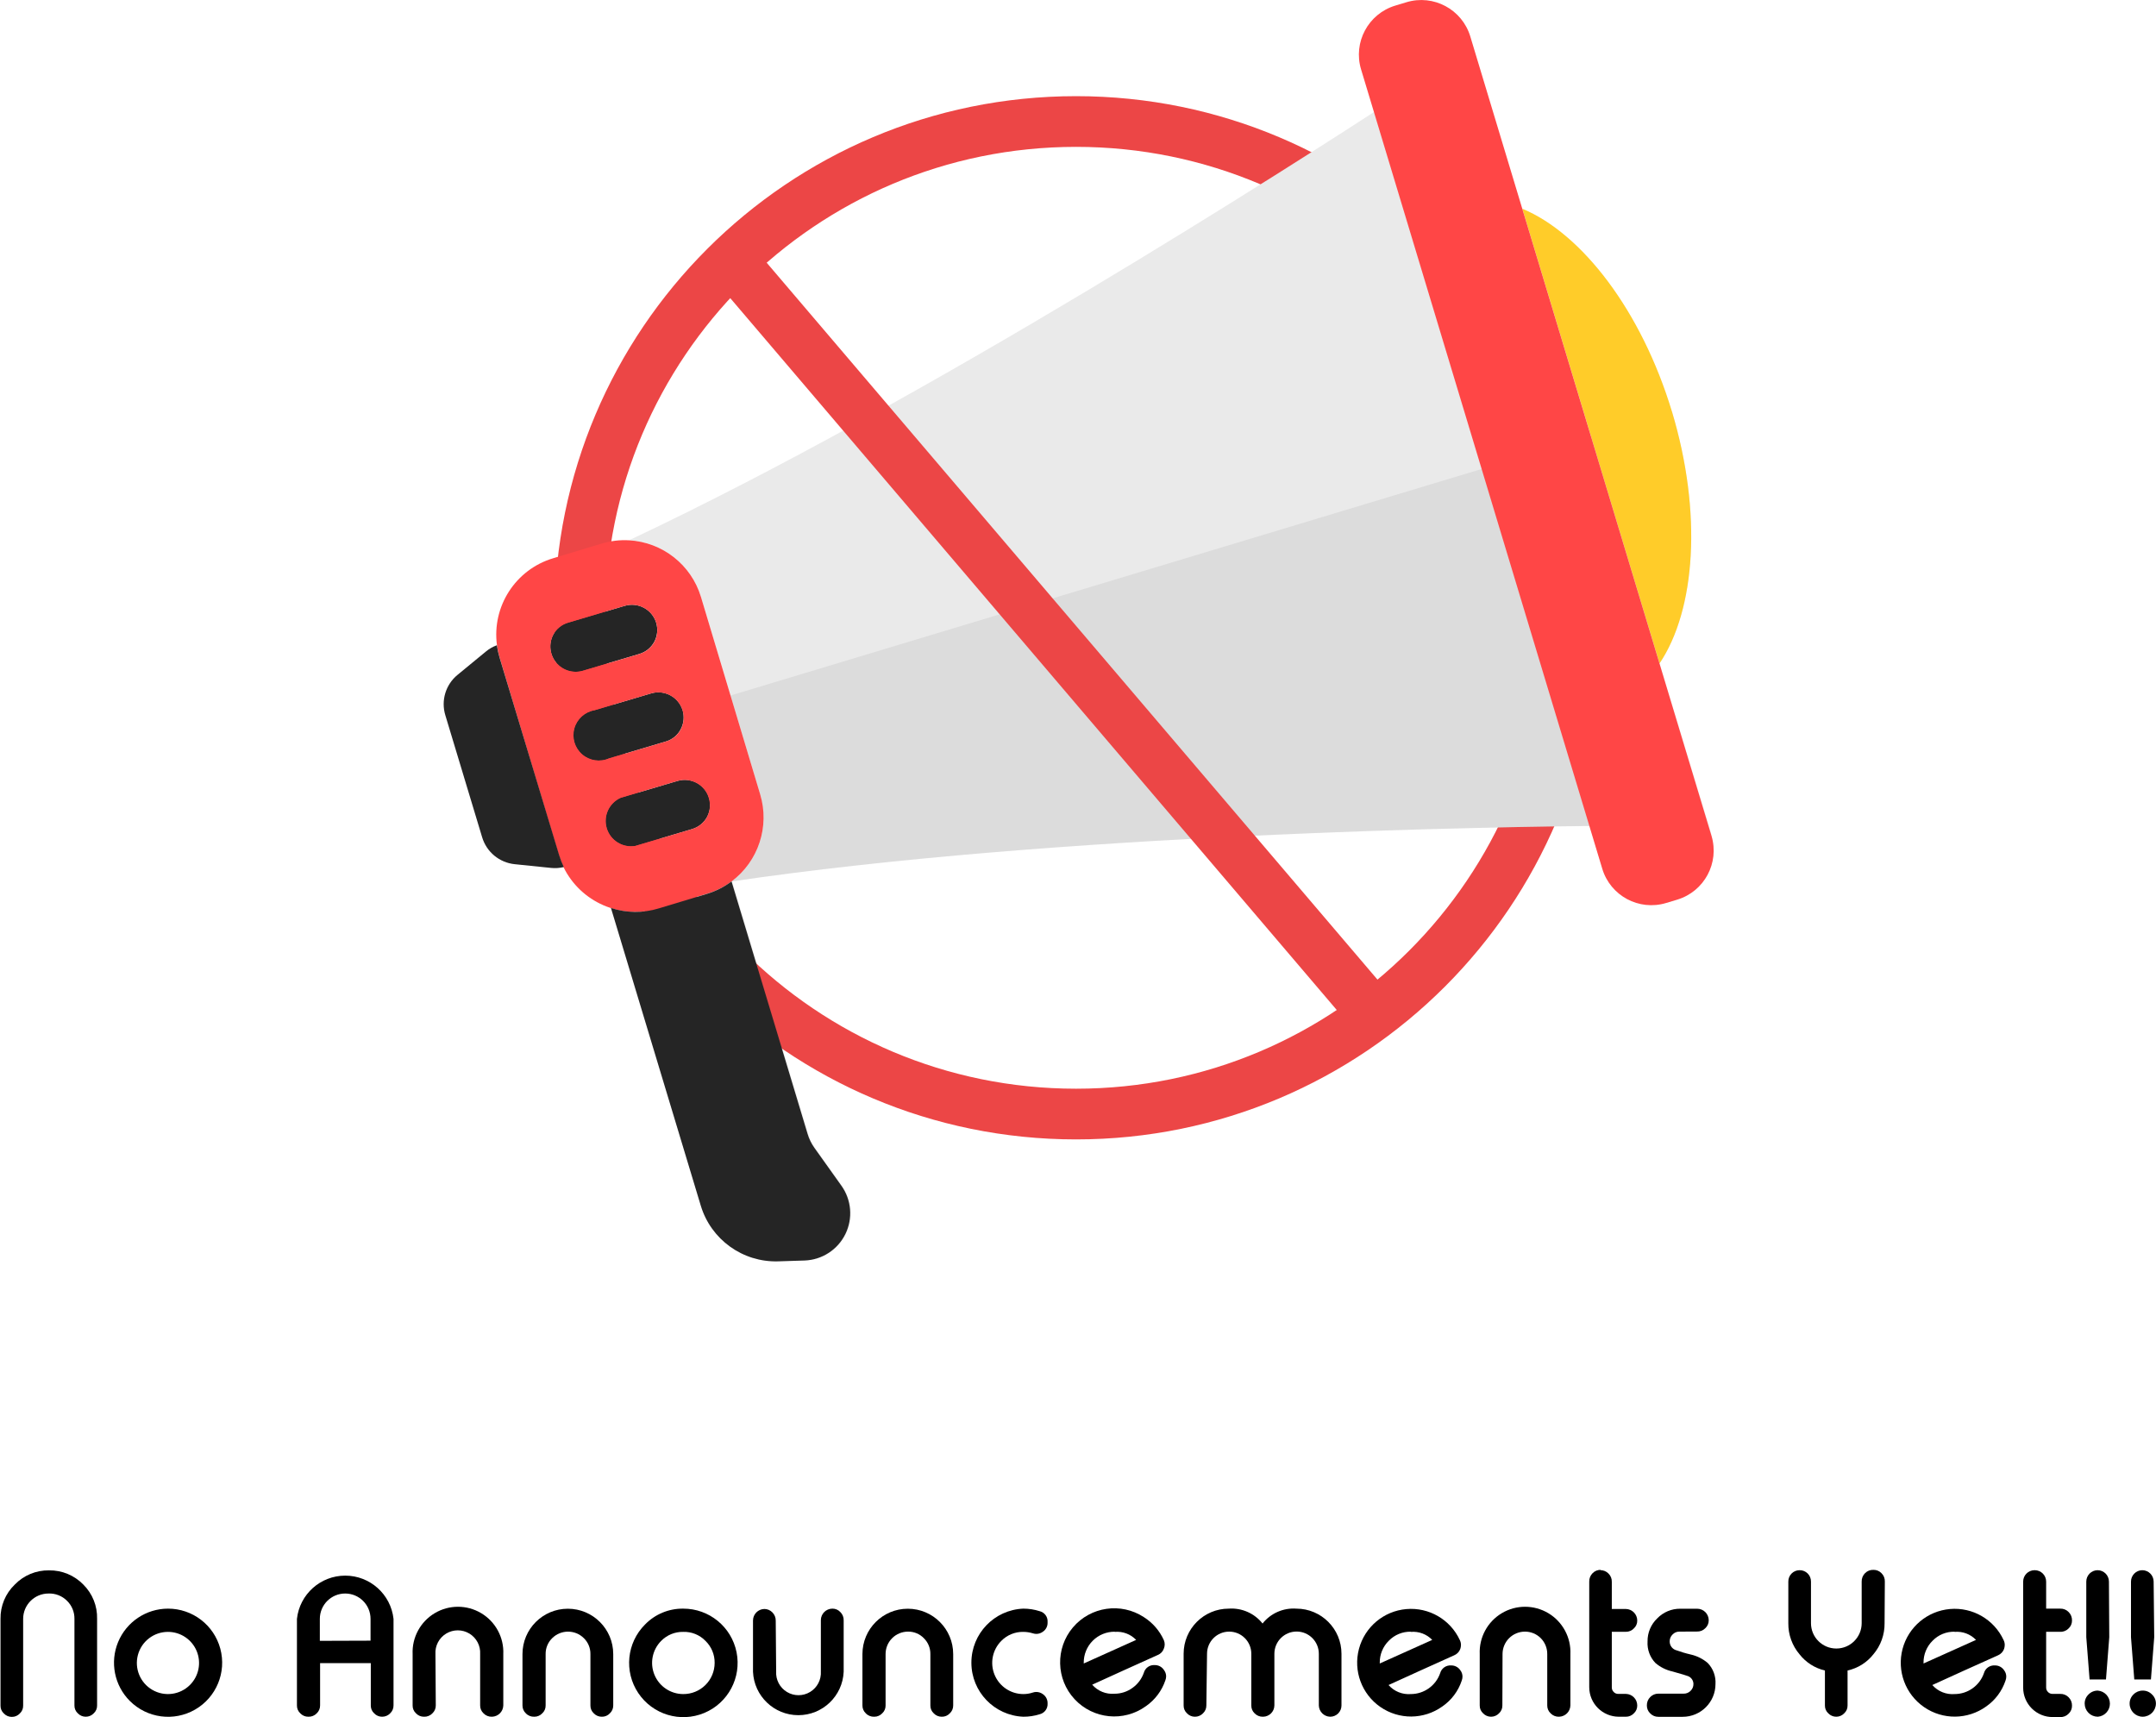
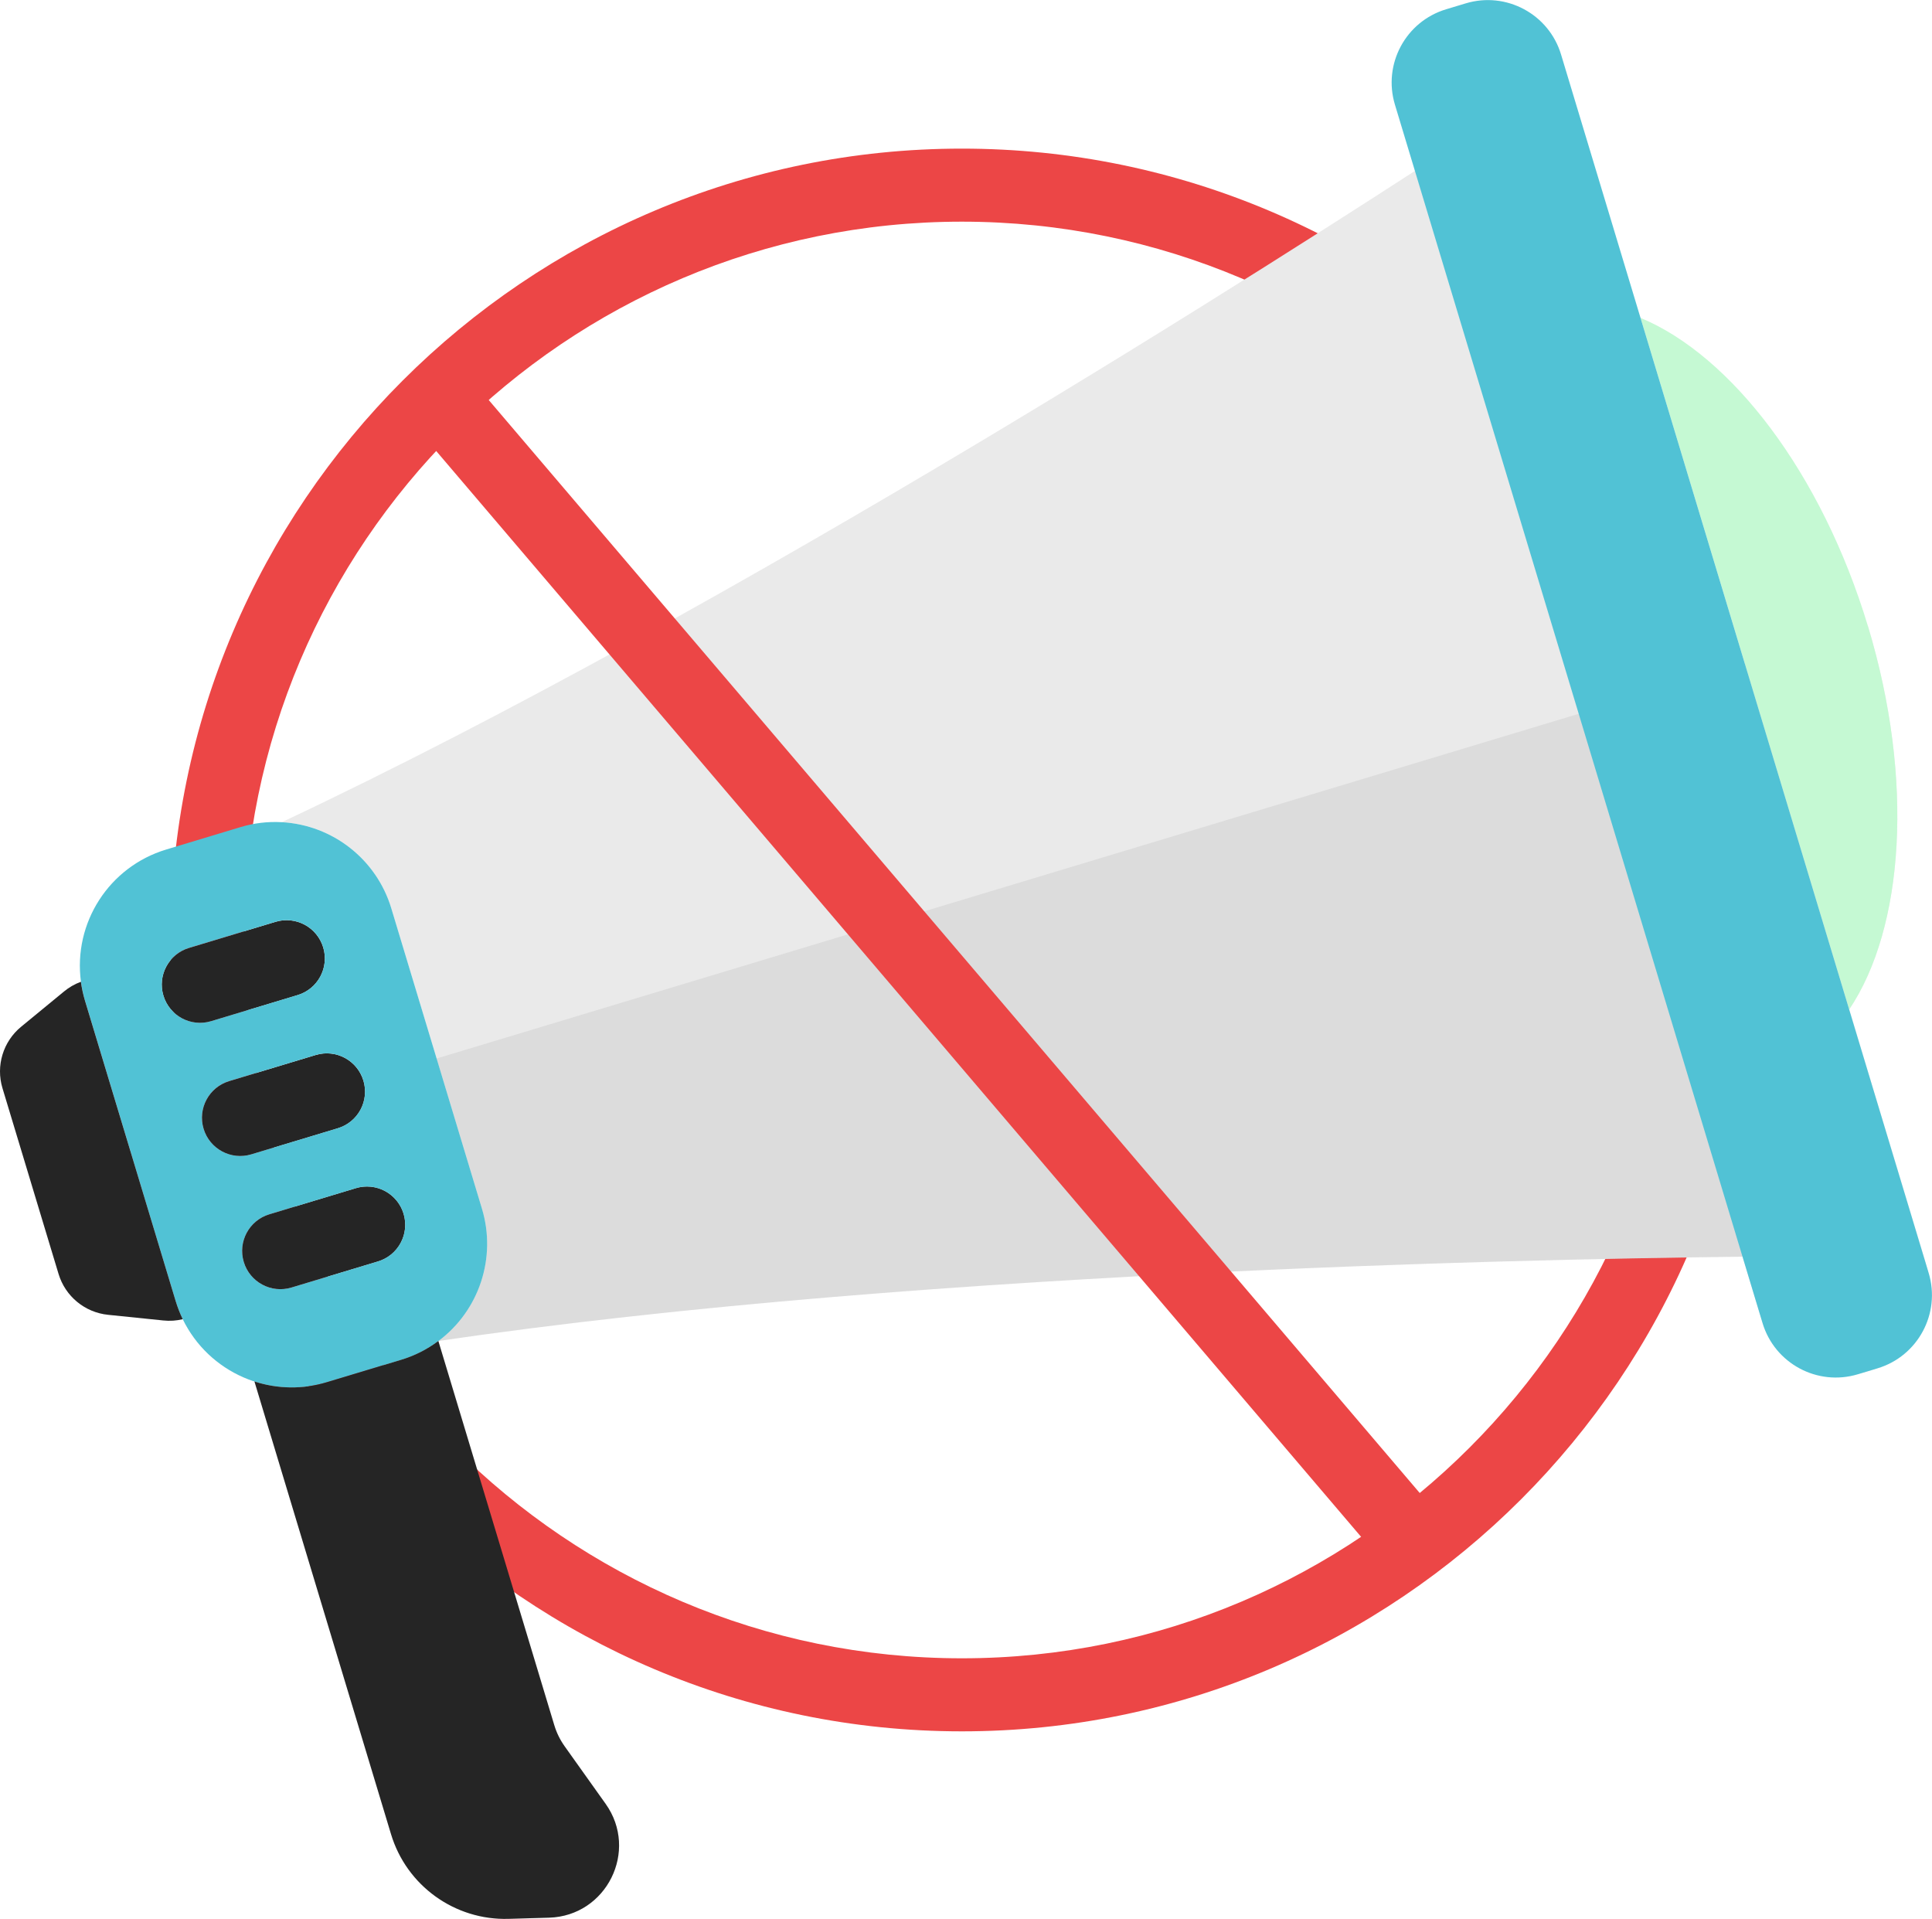
- <svg xmlns="http://www.w3.org/2000/svg" id="Layer_1" data-name="Layer 1" viewBox="0 0 255.14 203.16">
+ <svg xmlns="http://www.w3.org/2000/svg" id="Layer_1" data-name="Layer 1" viewBox="0 0 2030.94 2017.03">
  <defs>
-     <style>.cls-1{fill:none;stroke:#ec4646;stroke-miterlimit:10;stroke-width:6px;}.cls-2{fill:#eaeaea;}.cls-3{opacity:0.1;}.cls-4{fill:#5b5b5b;}.cls-5{fill:#252525;}.cls-6{fill:#ff4646;}.cls-7{fill:#ffcc29;}</style>
+     <style>.cls-1{fill:#ec4646;}.cls-2{fill:#eaeaea;}.cls-3{opacity:0.1;}.cls-4{fill:#5b5b5b;}.cls-5{fill:#252525;}.cls-6{fill:#51c2d5;}.cls-7{fill:#c5f9d3;}</style>
  </defs>
-   <circle class="cls-1" cx="127.34" cy="73.11" r="58.73" />
-   <path class="cls-2" d="M165.84,37.86l26,86.27c-14.93.12-66.33.91-104.84,6.6a9.46,9.46,0,0,0,3.39-10.3L83.38,97.06a9.44,9.44,0,0,0-8.52-6.7C110.08,73.79,153.34,46,165.84,37.86Z" transform="translate(-0.43 -26.42)" />
+   <path class="cls-1" d="M1019.62,1835.37c-458.68,0-831.83-373.16-831.83-831.83s373.15-831.83,831.83-831.83,831.82,373.15,831.82,831.83S1478.29,1835.37,1019.62,1835.37Zm0-1586.88c-416.34,0-755,338.71-755,755.05s338.71,755.05,755.05,755.05,755-338.72,755-755S1436,248.49,1019.62,248.49Z" transform="translate(-8.53 -15.49)" />
+   <path class="cls-2" d="M1533.91,170.42,1885.66,1336c-201.73,1.55-896,12.32-1416.34,89.08A127.57,127.57,0,0,0,515.16,1286l-95.3-315.78a127.56,127.56,0,0,0-115.12-90.49C780.64,655.84,1365,280.73,1533.91,170.42Z" transform="translate(-8.53 -15.49)" />
  <g class="cls-3">
-     <path class="cls-4" d="M198.29,75.13c3.61,12,2.79,23.46-1.47,29.8l6,19.73a6.75,6.75,0,1,1-12.93,3.9l-1.33-4.39c-18.19.2-65.47,1.24-101.48,6.56l9,29.88a5.55,5.55,0,0,0,.8,1.64l3.2,4.49a5.6,5.6,0,0,1-4.41,8.85l-3.15.1a9.27,9.27,0,0,1-9.14-6.59L72.73,133.87A9.41,9.41,0,0,1,67.15,129a4.5,4.5,0,0,1-1.52.1l-4.29-.44a4.5,4.5,0,0,1-3.85-3.18l-2.18-7.23Z" transform="translate(-0.43 -26.42)" />
+     <path class="cls-4" d="M1972.24,674c48.79,161.67,37.68,316.9-19.79,402.51l80.45,266.58a91.2,91.2,0,1,1-174.62,52.7l-17.91-59.35c-245.81,2.79-884.53,16.86-1371,88.62l121.84,403.76a76.24,76.24,0,0,0,10.8,22.09l43.19,60.65c35.13,49.35,1,117.91-59.49,119.67l-42.54,1.23a125.27,125.27,0,0,1-123.54-89L276,1467.6a127.52,127.52,0,0,1-75.35-65.46,60.68,60.68,0,0,1-20.53,1.31l-58-5.94a60.79,60.79,0,0,1-52-42.94l-29.47-97.63Z" transform="translate(-8.53 -15.49)" />
  </g>
-   <path class="cls-5" d="M78.08,100.1a3,3,0,0,1-.22,2.27,3,3,0,0,1-1.77,1.44l-6.73,2a3,3,0,0,1-3.48-4.26,2.9,2.9,0,0,1,1.76-1.44l6.73-2A3,3,0,0,1,78.08,100.1Z" transform="translate(-0.43 -26.42)" />
-   <path class="cls-5" d="M81.21,110.46a3,3,0,0,1-.23,2.27,2.9,2.9,0,0,1-1.76,1.44l-6.73,2a3,3,0,1,1-1.72-5.7l6.73-2A3,3,0,0,1,81.21,110.46Z" transform="translate(-0.43 -26.42)" />
-   <path class="cls-5" d="M84.34,120.83a3,3,0,0,1-.23,2.26,3,3,0,0,1-1.76,1.44l-6.74,2a3,3,0,0,1-1.72-5.7l6.74-2A3,3,0,0,1,84.34,120.83Z" transform="translate(-0.43 -26.42)" />
-   <path class="cls-6" d="M74.86,90.36h0a9.24,9.24,0,0,0-3.23.39l-5.76,1.74a9.44,9.44,0,0,0-6.63,10.29,9.67,9.67,0,0,0,.32,1.47l7,23.37a10.32,10.32,0,0,0,.55,1.41,9.46,9.46,0,0,0,11.22,4.9l5.76-1.74A9.36,9.36,0,0,0,87,130.73h0a9.46,9.46,0,0,0,3.39-10.3L83.38,97.06A9.44,9.44,0,0,0,74.86,90.36Zm9.25,32.73a3,3,0,0,1-1.76,1.44l-6.74,2a3,3,0,0,1-1.72-5.7l6.74-2a3,3,0,0,1,3.48,4.25ZM81,112.73a2.9,2.9,0,0,1-1.76,1.44l-6.73,2a3,3,0,1,1-1.72-5.7l6.73-2A3,3,0,0,1,81,112.73Zm-3.12-10.36a3,3,0,0,1-1.77,1.44l-6.73,2a3,3,0,0,1-3.48-4.26,2.9,2.9,0,0,1,1.76-1.44l6.73-2a3,3,0,0,1,3.49,4.26Z" transform="translate(-0.43 -26.42)" />
-   <path class="cls-7" d="M198.29,75.13c3.61,12,2.79,23.46-1.47,29.8L180.58,51.12C187.63,54.05,194.67,63.17,198.29,75.13Z" transform="translate(-0.43 -26.42)" />
-   <path class="cls-5" d="M66.6,127.62a10.32,10.32,0,0,0,.55,1.41,4.5,4.5,0,0,1-1.52.1l-4.29-.44a4.5,4.5,0,0,1-3.85-3.18l-4.36-14.45a4.48,4.48,0,0,1,1.45-4.78l3.33-2.74a4.31,4.31,0,0,1,1.32-.76,9.67,9.67,0,0,0,.32,1.47Z" transform="translate(-0.43 -26.42)" />
-   <path class="cls-5" d="M95.65,175.59l-3.15.1a9.27,9.27,0,0,1-9.14-6.59L72.73,133.87a9.34,9.34,0,0,0,5.64.06l5.76-1.74A9.36,9.36,0,0,0,87,130.73h0l9,29.88a5.55,5.55,0,0,0,.8,1.64l3.2,4.49A5.6,5.6,0,0,1,95.65,175.59Z" transform="translate(-0.43 -26.42)" />
-   <rect class="cls-6" x="175.49" y="24.51" width="13.5" height="110.93" rx="6.06" transform="translate(-15.77 29.64) rotate(-16.79)" />
-   <line class="cls-1" x1="85.51" y1="29.59" x2="163.26" y2="120.85" />
-   <path d="M11.92,228.24a1.22,1.22,0,0,1-.4.94,1.28,1.28,0,0,1-.94.4h0a1.28,1.28,0,0,1-.94-.4,1.22,1.22,0,0,1-.4-.94V218a2.92,2.92,0,0,0-.88-2.14A2.94,2.94,0,0,0,6.17,215a3,3,0,0,0-3,3v10.26a1.22,1.22,0,0,1-.4.94,1.26,1.26,0,0,1-.94.4h0a1.28,1.28,0,0,1-.94-.4,1.22,1.22,0,0,1-.4-.94V218a5.51,5.51,0,0,1,1.69-4.06,5.52,5.52,0,0,1,4.05-1.68,5.54,5.54,0,0,1,4.06,1.68A5.51,5.51,0,0,1,11.92,218Z" transform="translate(-0.43 -26.42)" />
-   <path d="M20.31,216.79a6.4,6.4,0,1,1-4.52,10.92,6.4,6.4,0,0,1,4.52-10.92Zm0,2.75a3.68,3.68,0,1,0,2.6,6.28,3.68,3.68,0,0,0-2.6-6.28Z" transform="translate(-0.43 -26.42)" />
-   <path d="M47,228.24a1.25,1.25,0,0,1-.4.94,1.29,1.29,0,0,1-.95.4h0a1.26,1.26,0,0,1-.94-.4,1.22,1.22,0,0,1-.4-.94v-5h-6v5a1.25,1.25,0,0,1-.4.94,1.29,1.29,0,0,1-1,.4h0a1.26,1.26,0,0,1-.94-.4,1.22,1.22,0,0,1-.4-.94V218A5.75,5.75,0,0,1,47,218Zm-2.72-7.66V218a3,3,0,1,0-6,0v2.6Z" transform="translate(-0.43 -26.42)" />
-   <path d="M52,228.24a1.25,1.25,0,0,1-.4.94,1.29,1.29,0,0,1-1,.4h0a1.26,1.26,0,0,1-.94-.4,1.22,1.22,0,0,1-.4-.94v-6.07a5.37,5.37,0,1,1,10.73,0v6.07a1.37,1.37,0,0,1-1.34,1.34h0a1.31,1.31,0,0,1-1-.4,1.25,1.25,0,0,1-.4-.94v-6.07a2.65,2.65,0,1,0-5.29,0Z" transform="translate(-0.43 -26.42)" />
-   <path d="M65,228.24a1.22,1.22,0,0,1-.4.94,1.26,1.26,0,0,1-.94.4h0a1.29,1.29,0,0,1-1-.4,1.25,1.25,0,0,1-.4-.94v-6.07a5.37,5.37,0,0,1,10.74,0v6.07a1.25,1.25,0,0,1-.4.94,1.24,1.24,0,0,1-.95.4h0a1.27,1.27,0,0,1-.95-.4,1.22,1.22,0,0,1-.4-.94v-6.07a2.58,2.58,0,0,0-.77-1.88,2.66,2.66,0,0,0-3.76,0,2.58,2.58,0,0,0-.77,1.88Z" transform="translate(-0.43 -26.42)" />
-   <path d="M81.28,216.79a6.42,6.42,0,1,1-4.52,1.88A6.19,6.19,0,0,1,81.28,216.79Zm0,2.75a3.55,3.55,0,0,0-2.61,1.07,3.69,3.69,0,0,0,2.61,6.29A3.69,3.69,0,0,0,85,223.22a3.56,3.56,0,0,0-1.08-2.61A3.5,3.5,0,0,0,81.28,219.54Z" transform="translate(-0.43 -26.42)" />
-   <path d="M92.28,224.22a2.65,2.65,0,1,0,5.29,0v-6.07a1.37,1.37,0,0,1,1.36-1.36h0a1.25,1.25,0,0,1,.94.4,1.31,1.31,0,0,1,.4,1v6.07a5.37,5.37,0,0,1-10.73,0v-6.07a1.37,1.37,0,0,1,1.34-1.36h0a1.32,1.32,0,0,1,.95.4,1.35,1.35,0,0,1,.4,1Z" transform="translate(-0.43 -26.42)" />
-   <path d="M105.23,228.24a1.22,1.22,0,0,1-.4.94,1.26,1.26,0,0,1-.94.4h0a1.29,1.29,0,0,1-1-.4,1.25,1.25,0,0,1-.4-.94v-6.07a5.37,5.37,0,0,1,10.74,0v6.07a1.25,1.25,0,0,1-.4.94,1.24,1.24,0,0,1-.95.4h0a1.27,1.27,0,0,1-.95-.4,1.22,1.22,0,0,1-.4-.94v-6.07a2.58,2.58,0,0,0-.77-1.88,2.55,2.55,0,0,0-1.87-.78,2.65,2.65,0,0,0-2.66,2.66Z" transform="translate(-0.43 -26.42)" />
-   <path d="M123.46,217.09a1.23,1.23,0,0,1,.94,1.29v.06a1.25,1.25,0,0,1-.54,1.07,1.32,1.32,0,0,1-.78.27,1.33,1.33,0,0,1-.43-.07,3.85,3.85,0,0,0-1.12-.17,3.55,3.55,0,0,0-2.61,1.07,3.69,3.69,0,0,0,2.61,6.29,3.55,3.55,0,0,0,1.12-.18,1.23,1.23,0,0,1,.42-.07,1.32,1.32,0,0,1,.79.27,1.28,1.28,0,0,1,.54,1.09,1.23,1.23,0,0,1-.94,1.28,6.27,6.27,0,0,1-1.93.29,6.4,6.4,0,0,1,0-12.79A6.28,6.28,0,0,1,123.46,217.09Z" transform="translate(-0.43 -26.42)" />
-   <path d="M138.16,220.52a1.3,1.3,0,0,1,0,1,1.25,1.25,0,0,1-.71.75l-4.08,1.84-3.69,1.68a3.15,3.15,0,0,0,2.63,1.07,3.61,3.61,0,0,0,2.15-.7,3.68,3.68,0,0,0,1.33-1.78,1.24,1.24,0,0,1,1.28-.91,1.27,1.27,0,0,1,1.1.58,1.24,1.24,0,0,1,.26.74,1.36,1.36,0,0,1-.09.48,6.1,6.1,0,0,1-2.3,3.06,6.4,6.4,0,1,1-.24-10.53A6.27,6.27,0,0,1,138.16,220.52Zm-5.81-1a3.64,3.64,0,0,0-3.67,3.68v.08l6.2-2.79A3.12,3.12,0,0,0,132.35,219.54Z" transform="translate(-0.43 -26.42)" />
-   <path d="M143.19,228.24a1.25,1.25,0,0,1-.4.94,1.29,1.29,0,0,1-.95.4h0a1.26,1.26,0,0,1-.94-.4,1.22,1.22,0,0,1-.4-.94v-6.11a5.34,5.34,0,0,1,5.34-5.34,4.69,4.69,0,0,1,4,1.76,4.67,4.67,0,0,1,4-1.76,5.34,5.34,0,0,1,5.34,5.34v6.11a1.33,1.33,0,0,1-1.34,1.34h0a1.37,1.37,0,0,1-1.34-1.34v-6.11a2.63,2.63,0,0,0-5.26,0v6.11a1.35,1.35,0,0,1-1.34,1.34h0a1.31,1.31,0,0,1-1-.4,1.24,1.24,0,0,1-.39-.94v-6.11a2.62,2.62,0,1,0-5.24,0Z" transform="translate(-0.43 -26.42)" />
-   <path d="M173.19,220.52a1.31,1.31,0,0,1,.13.57,1.55,1.55,0,0,1-.08.47,1.3,1.3,0,0,1-.72.75l-4.08,1.84-3.69,1.68a3.17,3.17,0,0,0,2.64,1.07,3.68,3.68,0,0,0,3.47-2.48,1.25,1.25,0,0,1,1.29-.91,1.28,1.28,0,0,1,1.1.58,1.22,1.22,0,0,1,.25.74,1.36,1.36,0,0,1-.09.48,6,6,0,0,1-2.3,3.06,6.37,6.37,0,1,1,2.08-7.85Zm-5.8-1a3.52,3.52,0,0,0-2.61,1.07,3.59,3.59,0,0,0-1.07,2.61v.08l6.21-2.79A3.14,3.14,0,0,0,167.39,219.54Z" transform="translate(-0.43 -26.42)" />
-   <path d="M178.22,228.24a1.22,1.22,0,0,1-.4.94,1.28,1.28,0,0,1-.94.4h0a1.28,1.28,0,0,1-.94-.4,1.22,1.22,0,0,1-.4-.94v-6.07a5.37,5.37,0,1,1,10.73,0v6.07a1.37,1.37,0,0,1-1.34,1.34h0a1.31,1.31,0,0,1-1-.4,1.25,1.25,0,0,1-.4-.94v-6.07a2.63,2.63,0,0,0-2.64-2.66,2.65,2.65,0,0,0-2.65,2.66Z" transform="translate(-0.43 -26.42)" />
-   <path d="M189.83,212.24a1.29,1.29,0,0,1,.94.39,1.31,1.31,0,0,1,.4,1v3.2h1.67a1.37,1.37,0,0,1,1.34,1.36v0a1.22,1.22,0,0,1-.4.94,1.26,1.26,0,0,1-.94.4h-1.67v6.59a.74.74,0,0,0,.23.54.72.72,0,0,0,.55.22h.89a1.37,1.37,0,0,1,1.34,1.36v0a1.22,1.22,0,0,1-.4.94,1.26,1.26,0,0,1-.94.4H192a3.5,3.5,0,0,1-3.5-3.48V213.59a1.35,1.35,0,0,1,.4-1,1.31,1.31,0,0,1,1-.39Z" transform="translate(-0.43 -26.42)" />
-   <path d="M199.18,219.51a1.08,1.08,0,0,0-.82.34,1.11,1.11,0,0,0-.34.82,1.08,1.08,0,0,0,.65,1,15.36,15.36,0,0,0,1.85.55,4.7,4.7,0,0,1,2,1,3.3,3.3,0,0,1,.92,2.5,3.88,3.88,0,0,1-3.88,3.87h-2.89a1.29,1.29,0,0,1-.95-.4,1.25,1.25,0,0,1-.4-.94v0a1.35,1.35,0,0,1,.4-1,1.32,1.32,0,0,1,.95-.4h3a1.11,1.11,0,0,0,.82-.33,1.09,1.09,0,0,0,.34-.82,1,1,0,0,0-.63-.92c-.12-.06-.74-.24-1.87-.56a4.6,4.6,0,0,1-2-1,3.38,3.38,0,0,1-.93-2.54,3.69,3.69,0,0,1,1.14-2.73,3.74,3.74,0,0,1,2.74-1.15h2a1.37,1.37,0,0,1,1.36,1.36v0a1.25,1.25,0,0,1-.4.94,1.31,1.31,0,0,1-1,.4Z" transform="translate(-0.43 -26.42)" />
-   <path d="M223.45,218.51a5.58,5.58,0,0,1-1.33,3.69,5.35,5.35,0,0,1-3.05,1.91v4.13a1.22,1.22,0,0,1-.4.94,1.28,1.28,0,0,1-.94.4h0a1.28,1.28,0,0,1-.94-.4,1.22,1.22,0,0,1-.4-.94v-4.13a5.35,5.35,0,0,1-3-1.91,5.58,5.58,0,0,1-1.33-3.69v-4.92a1.33,1.33,0,0,1,1.34-1.35h0a1.33,1.33,0,0,1,1.34,1.35v4.92a3,3,0,1,0,6,0v-4.92a1.35,1.35,0,0,1,.4-1,1.33,1.33,0,0,1,1-.39h0a1.29,1.29,0,0,1,.94.39,1.31,1.31,0,0,1,.4,1Z" transform="translate(-0.43 -26.42)" />
-   <path d="M237.54,220.52a1.31,1.31,0,0,1,.13.57,1.55,1.55,0,0,1-.08.47,1.31,1.31,0,0,1-.71.75l-4.09,1.84-3.69,1.68a3.17,3.17,0,0,0,2.64,1.07,3.68,3.68,0,0,0,3.47-2.48,1.25,1.25,0,0,1,1.29-.91,1.28,1.28,0,0,1,1.1.58,1.22,1.22,0,0,1,.25.74,1.36,1.36,0,0,1-.09.48,6.08,6.08,0,0,1-2.29,3.06,6.38,6.38,0,1,1,2.07-7.85Zm-5.8-1a3.52,3.52,0,0,0-2.61,1.07,3.59,3.59,0,0,0-1.07,2.61v.08l6.21-2.79A3.12,3.12,0,0,0,231.74,219.54Z" transform="translate(-0.43 -26.42)" />
-   <path d="M241.23,212.24a1.35,1.35,0,0,1,1.34,1.35v3.2h1.66a1.32,1.32,0,0,1,1,.4,1.35,1.35,0,0,1,.4,1v0a1.25,1.25,0,0,1-.4.94,1.29,1.29,0,0,1-1,.4h-1.66v6.59a.73.73,0,0,0,.22.54.75.75,0,0,0,.56.22h.88a1.32,1.32,0,0,1,1,.4,1.35,1.35,0,0,1,.4,1v0a1.25,1.25,0,0,1-.4.94,1.29,1.29,0,0,1-1,.4h-.88a3.48,3.48,0,0,1-3.5-3.48V213.59a1.35,1.35,0,0,1,1.34-1.35Z" transform="translate(-0.43 -26.42)" />
-   <path d="M248.69,229.58a1.55,1.55,0,0,1-1.56-1.55,1.47,1.47,0,0,1,.46-1.09,1.5,1.5,0,0,1,1.1-.45,1.55,1.55,0,0,1,0,3.09Zm1.35-9.41-.39,5h-1.94l-.39-5v-6.58a1.35,1.35,0,0,1,1.34-1.35h0a1.35,1.35,0,0,1,1.34,1.35Z" transform="translate(-0.43 -26.42)" />
-   <path d="M254,229.58a1.55,1.55,0,0,1-1.55-1.55,1.47,1.47,0,0,1,.46-1.09,1.5,1.5,0,0,1,1.09-.45,1.48,1.48,0,0,1,1.09.45,1.46,1.46,0,0,1,.47,1.09,1.57,1.57,0,0,1-1.56,1.55Zm1.36-9.41-.39,5H253l-.39-5v-6.58a1.35,1.35,0,0,1,1.34-1.35h0a1.35,1.35,0,0,1,1.34,1.35Z" transform="translate(-0.43 -26.42)" />
+   <path class="cls-5" d="M348.29,1011.36a40.21,40.21,0,0,1-26.88,50.11l-91,27.46a40.21,40.21,0,1,1-23.24-77l91-27.46A40.19,40.19,0,0,1,348.29,1011.36Z" transform="translate(-8.53 -15.49)" />
+   <path class="cls-5" d="M390.53,1151.33a40.17,40.17,0,0,1-26.88,50.11l-91,27.46a40.21,40.21,0,1,1-23.23-77l91-27.45A40.19,40.19,0,0,1,390.53,1151.33Z" transform="translate(-8.53 -15.49)" />
+   <path class="cls-5" d="M432.77,1291.31a40.19,40.19,0,0,1-26.88,50.11l-91,27.45a40.2,40.2,0,1,1-23.23-77l91-27.46A40.18,40.18,0,0,1,432.77,1291.31Z" transform="translate(-8.53 -15.49)" />
+   <path class="cls-6" d="M304.74,879.72l-.07,0A125.35,125.35,0,0,0,261,885l-77.82,23.48a127.52,127.52,0,0,0-89.56,139,133.5,133.5,0,0,0,4.33,19.93l95.3,315.78a133.37,133.37,0,0,0,7.41,19,127.54,127.54,0,0,0,151.48,66.23l77.83-23.49a125.27,125.27,0,0,0,39.31-19.8l.07,0A127.57,127.57,0,0,0,515.16,1286l-95.3-315.78A127.56,127.56,0,0,0,304.74,879.72Zm125,442.21a40.19,40.19,0,0,1-23.83,19.49l-91,27.45a40.2,40.2,0,1,1-23.23-77l91-27.46a40.22,40.22,0,0,1,47.06,57.5Zm-42.24-140a40.17,40.17,0,0,1-23.83,19.48l-91,27.46a40.21,40.21,0,1,1-23.23-77l91-27.45a40.22,40.22,0,0,1,47.06,57.5Zm-42.25-140a40.14,40.14,0,0,1-23.82,19.49l-91,27.46a40.21,40.21,0,1,1-23.24-77l91-27.46a40.21,40.21,0,0,1,47.05,57.5Z" transform="translate(-8.53 -15.49)" />
+   <path class="cls-7" d="M1972.24,674c48.79,161.67,37.68,316.9-19.79,402.51L1733.08,349.63C1828.32,389.15,1923.45,512.33,1972.24,674Z" transform="translate(-8.53 -15.49)" />
+   <path class="cls-5" d="M193.22,1383.15a133.37,133.37,0,0,0,7.41,19,60.68,60.68,0,0,1-20.53,1.31l-58-5.94a60.79,60.79,0,0,1-52-42.94L11.13,1159.31a60.81,60.81,0,0,1,19.61-64.57l45-37a60.62,60.62,0,0,1,17.82-10.27,133.5,133.5,0,0,0,4.33,19.93Z" transform="translate(-8.53 -15.49)" />
+   <path class="cls-5" d="M585.66,2031.23l-42.54,1.23a125.27,125.27,0,0,1-123.54-89L276,1467.6a126.58,126.58,0,0,0,76.13.77l77.83-23.49a125.27,125.27,0,0,0,39.31-19.8l.07,0,121.84,403.76a76.24,76.24,0,0,0,10.8,22.09l43.19,60.65C680.28,1960.91,646.14,2029.47,585.66,2031.23Z" transform="translate(-8.53 -15.49)" />
+   <rect class="cls-6" x="1664.24" y="-9.9" width="182.41" height="1498.65" rx="80.42" transform="translate(-147.3 523.22) rotate(-16.79)" />
+   <polygon class="cls-1" points="1467.05 1657.98 416.75 425 475.2 375.21 1525.52 1608.18 1467.05 1657.98" />
</svg>
